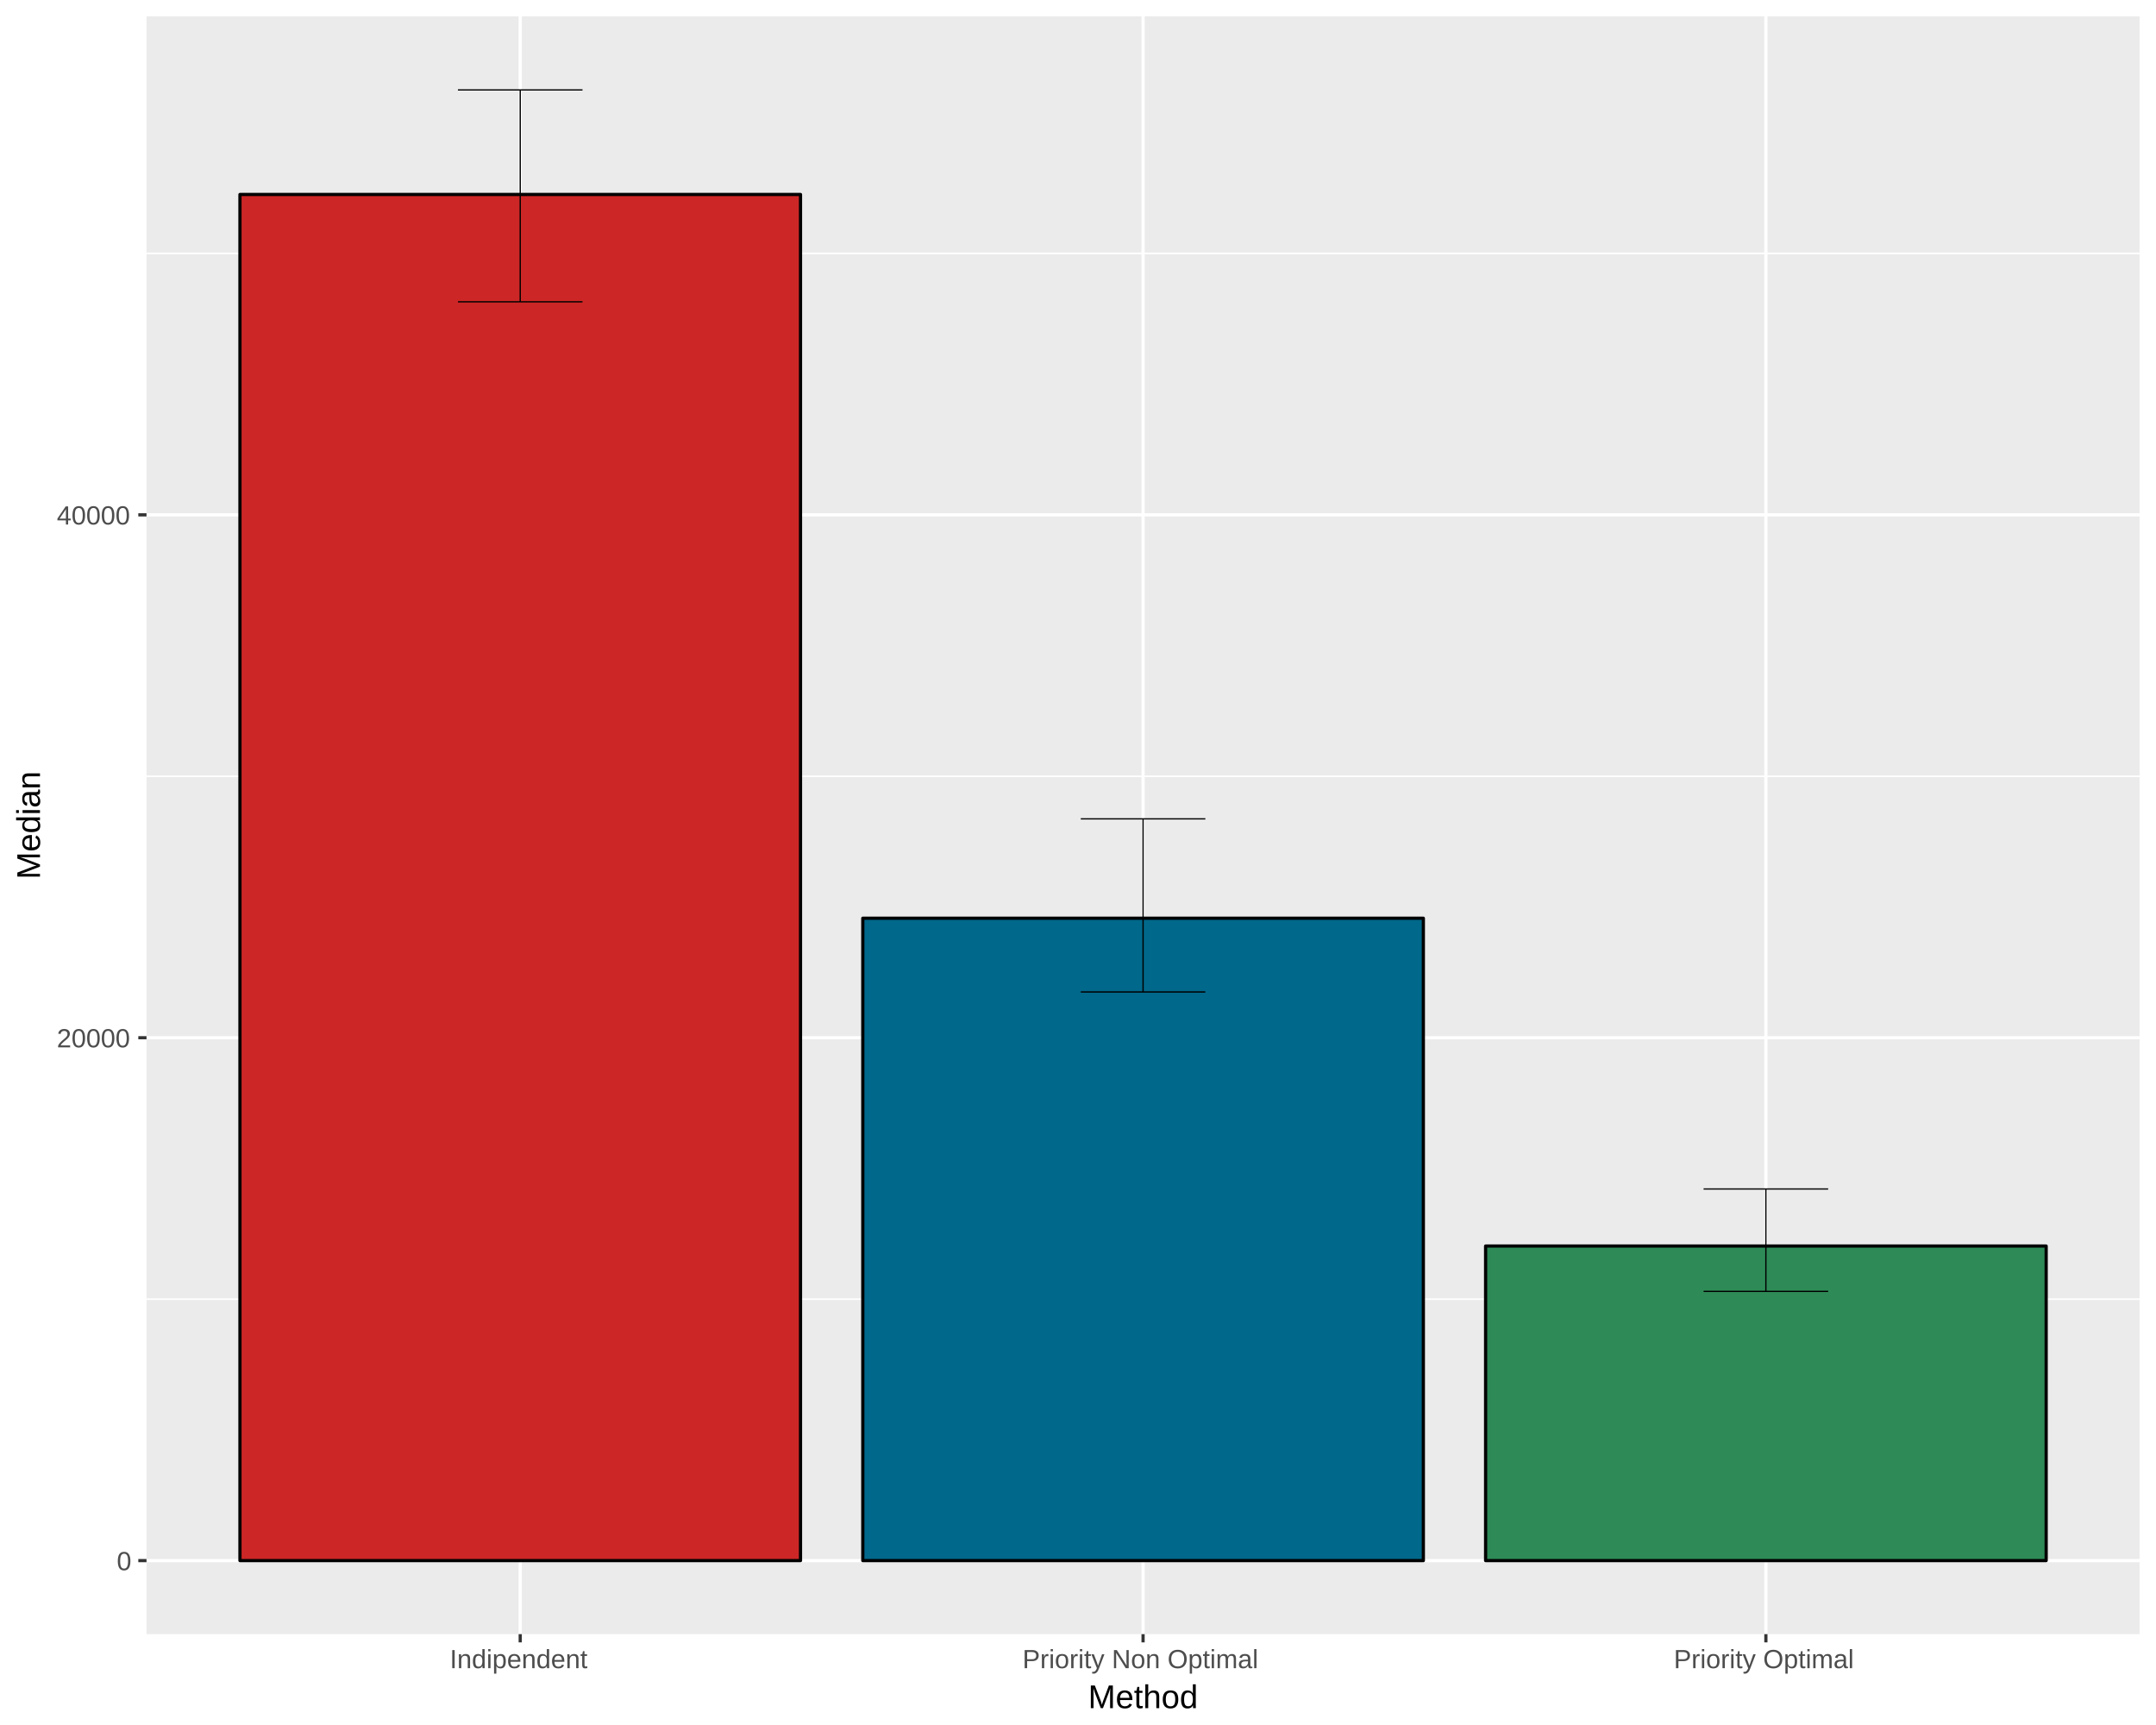
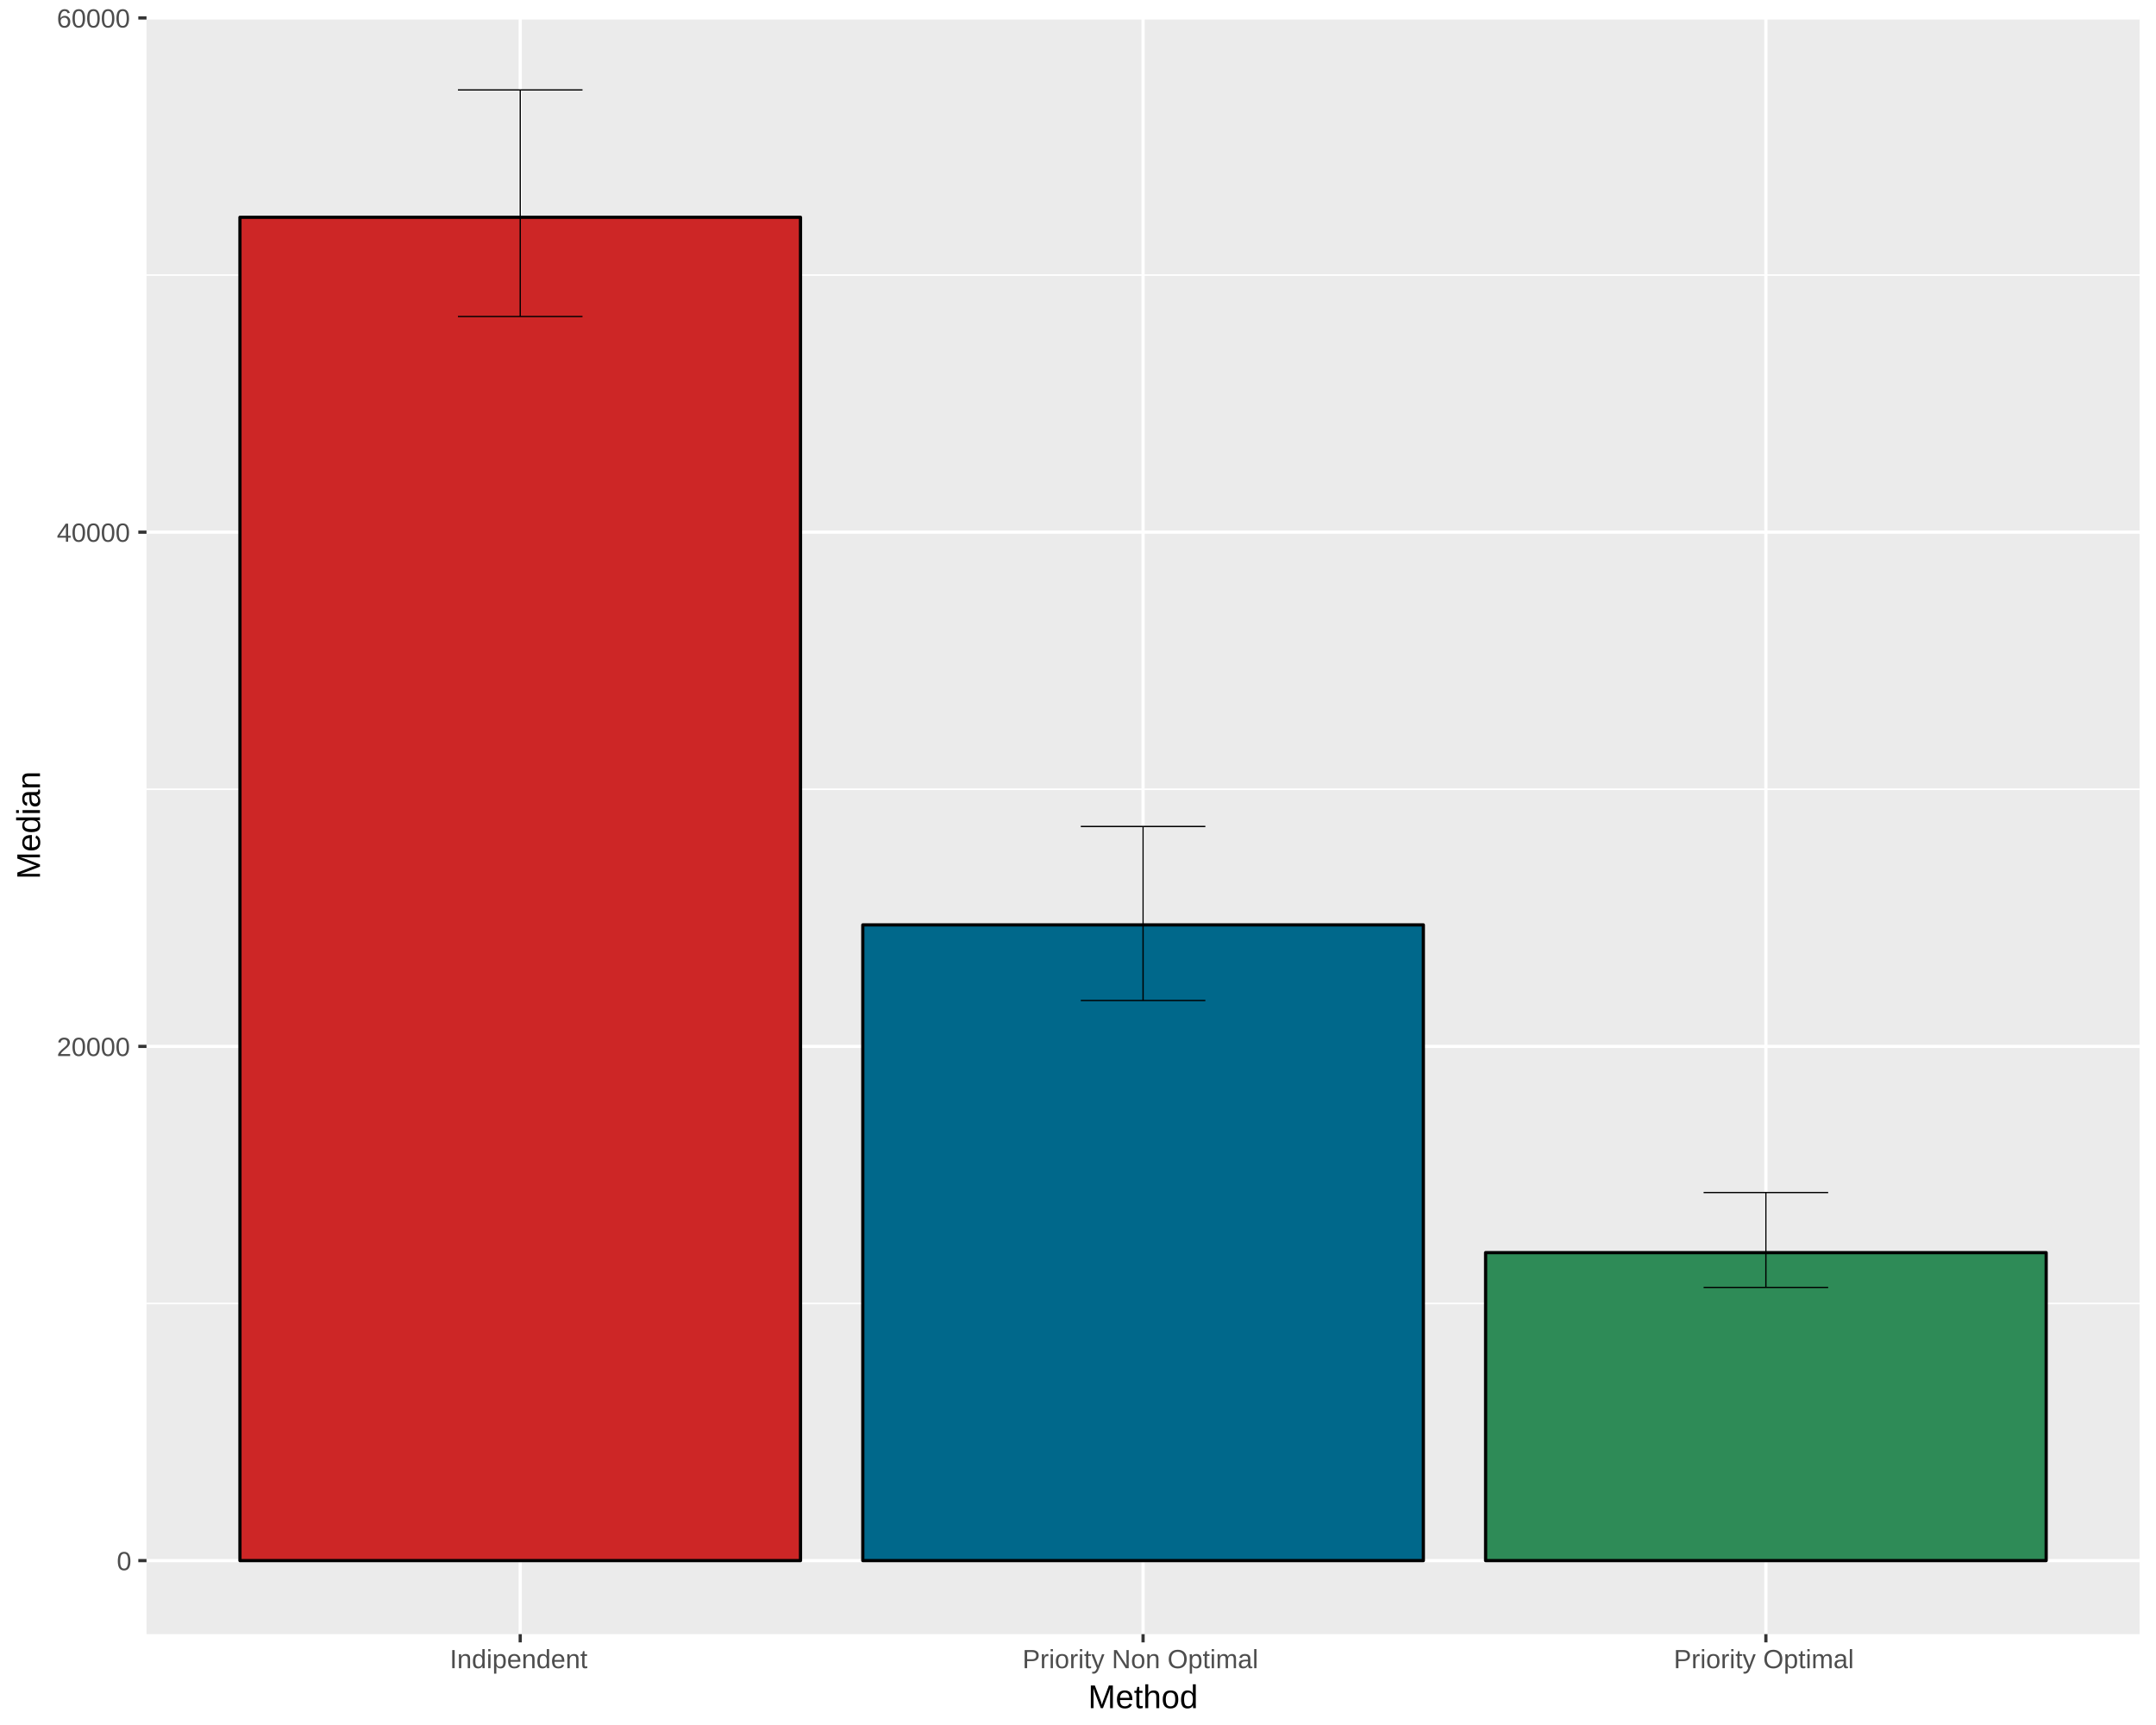
<svg xmlns="http://www.w3.org/2000/svg" viewBox="0 0 720.00 576.00">
  <defs>
    <style type="text/css">
    line, polyline, path, rect, circle {
      fill: none;
      stroke: #000000;
      stroke-linecap: round;
      stroke-linejoin: round;
      stroke-miterlimit: 10.00;
    }
  </style>
  </defs>
  <rect width="100%" height="100%" style="stroke: none; fill: #FFFFFF;" />
  <rect x="0.00" y="0.00" width="720.00" height="576.00" style="stroke-width: 1.07; stroke: #FFFFFF; fill: #FFFFFF;" />
  <defs>
    <clipPath id="cpNDguOTMyOXw3MTQuNTIxfDU0NS42NTZ8NS40Nzk0NQ==">
      <rect x="48.93" y="5.48" width="665.59" height="540.18" />
    </clipPath>
  </defs>
  <rect x="48.93" y="5.48" width="665.59" height="540.18" style="stroke-width: 1.07; stroke: none; fill: #EBEBEB;" clip-path="url(#cpNDguOTMyOXw3MTQuNTIxfDU0NS42NTZ8NS40Nzk0NQ==)" />
-   <polyline points="48.93,433.81 714.52,433.81 " style="stroke-width: 0.53; stroke: #FFFFFF; stroke-linecap: butt;" clip-path="url(#cpNDguOTMyOXw3MTQuNTIxfDU0NS42NTZ8NS40Nzk0NQ==)" />
-   <polyline points="48.93,259.22 714.52,259.22 " style="stroke-width: 0.53; stroke: #FFFFFF; stroke-linecap: butt;" clip-path="url(#cpNDguOTMyOXw3MTQuNTIxfDU0NS42NTZ8NS40Nzk0NQ==)" />
-   <polyline points="48.93,84.62 714.52,84.62 " style="stroke-width: 0.53; stroke: #FFFFFF; stroke-linecap: butt;" clip-path="url(#cpNDguOTMyOXw3MTQuNTIxfDU0NS42NTZ8NS40Nzk0NQ==)" />
+   <polyline points="48.93,435.25 714.52,435.25 " style="stroke-width: 0.53; stroke: #FFFFFF; stroke-linecap: butt;" clip-path="url(#cpNDguOTMyOXw3MTQuNTIxfDU0NS42NTZ8NS40Nzk0NQ==)" />
+   <polyline points="48.93,263.54 714.52,263.54 " style="stroke-width: 0.53; stroke: #FFFFFF; stroke-linecap: butt;" clip-path="url(#cpNDguOTMyOXw3MTQuNTIxfDU0NS42NTZ8NS40Nzk0NQ==)" />
+   <polyline points="48.93,91.84 714.52,91.84 " style="stroke-width: 0.53; stroke: #FFFFFF; stroke-linecap: butt;" clip-path="url(#cpNDguOTMyOXw3MTQuNTIxfDU0NS42NTZ8NS40Nzk0NQ==)" />
  <polyline points="48.93,521.10 714.52,521.10 " style="stroke-width: 1.07; stroke: #FFFFFF; stroke-linecap: butt;" clip-path="url(#cpNDguOTMyOXw3MTQuNTIxfDU0NS42NTZ8NS40Nzk0NQ==)" />
-   <polyline points="48.93,346.51 714.52,346.51 " style="stroke-width: 1.07; stroke: #FFFFFF; stroke-linecap: butt;" clip-path="url(#cpNDguOTMyOXw3MTQuNTIxfDU0NS42NTZ8NS40Nzk0NQ==)" />
-   <polyline points="48.93,171.92 714.52,171.92 " style="stroke-width: 1.07; stroke: #FFFFFF; stroke-linecap: butt;" clip-path="url(#cpNDguOTMyOXw3MTQuNTIxfDU0NS42NTZ8NS40Nzk0NQ==)" />
+   <polyline points="48.93,349.40 714.52,349.40 " style="stroke-width: 1.07; stroke: #FFFFFF; stroke-linecap: butt;" clip-path="url(#cpNDguOTMyOXw3MTQuNTIxfDU0NS42NTZ8NS40Nzk0NQ==)" />
+   <polyline points="48.93,177.69 714.52,177.69 " style="stroke-width: 1.07; stroke: #FFFFFF; stroke-linecap: butt;" clip-path="url(#cpNDguOTMyOXw3MTQuNTIxfDU0NS42NTZ8NS40Nzk0NQ==)" />
+   <polyline points="48.93,5.99 714.52,5.99 " style="stroke-width: 1.07; stroke: #FFFFFF; stroke-linecap: butt;" clip-path="url(#cpNDguOTMyOXw3MTQuNTIxfDU0NS42NTZ8NS40Nzk0NQ==)" />
  <polyline points="173.73,545.66 173.73,5.48 " style="stroke-width: 1.07; stroke: #FFFFFF; stroke-linecap: butt;" clip-path="url(#cpNDguOTMyOXw3MTQuNTIxfDU0NS42NTZ8NS40Nzk0NQ==)" />
  <polyline points="381.73,545.66 381.73,5.48 " style="stroke-width: 1.07; stroke: #FFFFFF; stroke-linecap: butt;" clip-path="url(#cpNDguOTMyOXw3MTQuNTIxfDU0NS42NTZ8NS40Nzk0NQ==)" />
  <polyline points="589.72,545.66 589.72,5.48 " style="stroke-width: 1.07; stroke: #FFFFFF; stroke-linecap: butt;" clip-path="url(#cpNDguOTMyOXw3MTQuNTIxfDU0NS42NTZ8NS40Nzk0NQ==)" />
-   <rect x="80.13" y="64.94" width="187.20" height="456.16" style="stroke-width: 1.07; stroke-linecap: butt; fill: #CD2626;" clip-path="url(#cpNDguOTMyOXw3MTQuNTIxfDU0NS42NTZ8NS40Nzk0NQ==)" />
-   <rect x="288.13" y="306.61" width="187.20" height="214.49" style="stroke-width: 1.07; stroke-linecap: butt; fill: #00688B;" clip-path="url(#cpNDguOTMyOXw3MTQuNTIxfDU0NS42NTZ8NS40Nzk0NQ==)" />
-   <rect x="496.12" y="416.07" width="187.20" height="105.03" style="stroke-width: 1.07; stroke-linecap: butt; fill: #2E8B57;" clip-path="url(#cpNDguOTMyOXw3MTQuNTIxfDU0NS42NTZ8NS40Nzk0NQ==)" />
+   <rect x="80.13" y="72.56" width="187.20" height="448.55" style="stroke-width: 1.07; stroke-linecap: butt; fill: #CD2626;" clip-path="url(#cpNDguOTMyOXw3MTQuNTIxfDU0NS42NTZ8NS40Nzk0NQ==)" />
+   <rect x="288.13" y="308.83" width="187.20" height="212.27" style="stroke-width: 1.07; stroke-linecap: butt; fill: #00688B;" clip-path="url(#cpNDguOTMyOXw3MTQuNTIxfDU0NS42NTZ8NS40Nzk0NQ==)" />
+   <rect x="496.12" y="418.27" width="187.20" height="102.83" style="stroke-width: 1.07; stroke-linecap: butt; fill: #2E8B57;" clip-path="url(#cpNDguOTMyOXw3MTQuNTIxfDU0NS42NTZ8NS40Nzk0NQ==)" />
  <polyline points="152.93,30.03 194.53,30.03 " style="stroke-width: 0.43; stroke-linecap: butt;" clip-path="url(#cpNDguOTMyOXw3MTQuNTIxfDU0NS42NTZ8NS40Nzk0NQ==)" />
-   <polyline points="173.73,30.03 173.73,100.78 " style="stroke-width: 0.43; stroke-linecap: butt;" clip-path="url(#cpNDguOTMyOXw3MTQuNTIxfDU0NS42NTZ8NS40Nzk0NQ==)" />
-   <polyline points="152.93,100.78 194.53,100.78 " style="stroke-width: 0.43; stroke-linecap: butt;" clip-path="url(#cpNDguOTMyOXw3MTQuNTIxfDU0NS42NTZ8NS40Nzk0NQ==)" />
-   <polyline points="360.93,273.43 402.53,273.43 " style="stroke-width: 0.43; stroke-linecap: butt;" clip-path="url(#cpNDguOTMyOXw3MTQuNTIxfDU0NS42NTZ8NS40Nzk0NQ==)" />
-   <polyline points="381.73,273.43 381.73,331.23 " style="stroke-width: 0.43; stroke-linecap: butt;" clip-path="url(#cpNDguOTMyOXw3MTQuNTIxfDU0NS42NTZ8NS40Nzk0NQ==)" />
-   <polyline points="360.93,331.23 402.53,331.23 " style="stroke-width: 0.43; stroke-linecap: butt;" clip-path="url(#cpNDguOTMyOXw3MTQuNTIxfDU0NS42NTZ8NS40Nzk0NQ==)" />
-   <polyline points="568.92,397.02 610.52,397.02 " style="stroke-width: 0.43; stroke-linecap: butt;" clip-path="url(#cpNDguOTMyOXw3MTQuNTIxfDU0NS42NTZ8NS40Nzk0NQ==)" />
-   <polyline points="589.72,397.02 589.72,431.21 " style="stroke-width: 0.43; stroke-linecap: butt;" clip-path="url(#cpNDguOTMyOXw3MTQuNTIxfDU0NS42NTZ8NS40Nzk0NQ==)" />
-   <polyline points="568.92,431.21 610.52,431.21 " style="stroke-width: 0.43; stroke-linecap: butt;" clip-path="url(#cpNDguOTMyOXw3MTQuNTIxfDU0NS42NTZ8NS40Nzk0NQ==)" />
+   <polyline points="173.73,30.03 173.73,105.68 " style="stroke-width: 0.43; stroke-linecap: butt;" clip-path="url(#cpNDguOTMyOXw3MTQuNTIxfDU0NS42NTZ8NS40Nzk0NQ==)" />
+   <polyline points="152.93,105.68 194.53,105.68 " style="stroke-width: 0.43; stroke-linecap: butt;" clip-path="url(#cpNDguOTMyOXw3MTQuNTIxfDU0NS42NTZ8NS40Nzk0NQ==)" />
+   <polyline points="360.93,275.97 402.53,275.97 " style="stroke-width: 0.43; stroke-linecap: butt;" clip-path="url(#cpNDguOTMyOXw3MTQuNTIxfDU0NS42NTZ8NS40Nzk0NQ==)" />
+   <polyline points="381.73,275.97 381.73,334.08 " style="stroke-width: 0.43; stroke-linecap: butt;" clip-path="url(#cpNDguOTMyOXw3MTQuNTIxfDU0NS42NTZ8NS40Nzk0NQ==)" />
+   <polyline points="360.93,334.08 402.53,334.08 " style="stroke-width: 0.43; stroke-linecap: butt;" clip-path="url(#cpNDguOTMyOXw3MTQuNTIxfDU0NS42NTZ8NS40Nzk0NQ==)" />
+   <polyline points="568.92,398.21 610.52,398.21 " style="stroke-width: 0.43; stroke-linecap: butt;" clip-path="url(#cpNDguOTMyOXw3MTQuNTIxfDU0NS42NTZ8NS40Nzk0NQ==)" />
+   <polyline points="589.72,398.21 589.72,429.89 " style="stroke-width: 0.43; stroke-linecap: butt;" clip-path="url(#cpNDguOTMyOXw3MTQuNTIxfDU0NS42NTZ8NS40Nzk0NQ==)" />
+   <polyline points="568.92,429.89 610.52,429.89 " style="stroke-width: 0.43; stroke-linecap: butt;" clip-path="url(#cpNDguOTMyOXw3MTQuNTIxfDU0NS42NTZ8NS40Nzk0NQ==)" />
  <defs>
    <clipPath id="cpMHw3MjB8NTc2fDA=">
      <rect x="0.00" y="0.00" width="720.00" height="576.00" />
    </clipPath>
  </defs>
  <g clip-path="url(#cpMHw3MjB8NTc2fDA=)">
    <text x="39.00" y="524.32" style="font-size: 8.80px; fill: #4D4D4D; font-family: Arial;" textLength="5.01px" lengthAdjust="spacingAndGlyphs">0</text>
  </g>
  <g clip-path="url(#cpMHw3MjB8NTc2fDA=)">
-     <text x="18.97" y="349.73" style="font-size: 8.80px; fill: #4D4D4D; font-family: Arial;" textLength="25.03px" lengthAdjust="spacingAndGlyphs">20000</text>
+     <text x="18.97" y="352.62" style="font-size: 8.80px; fill: #4D4D4D; font-family: Arial;" textLength="25.03px" lengthAdjust="spacingAndGlyphs">20000</text>
  </g>
  <g clip-path="url(#cpMHw3MjB8NTc2fDA=)">
-     <text x="18.97" y="175.14" style="font-size: 8.80px; fill: #4D4D4D; font-family: Arial;" textLength="25.03px" lengthAdjust="spacingAndGlyphs">40000</text>
+     <text x="18.97" y="180.91" style="font-size: 8.80px; fill: #4D4D4D; font-family: Arial;" textLength="25.03px" lengthAdjust="spacingAndGlyphs">40000</text>
+   </g>
+   <g clip-path="url(#cpMHw3MjB8NTc2fDA=)">
+     <text x="18.97" y="9.20" style="font-size: 8.80px; fill: #4D4D4D; font-family: Arial;" textLength="25.03px" lengthAdjust="spacingAndGlyphs">60000</text>
  </g>
  <polyline points="46.19,521.10 48.93,521.10 " style="stroke-width: 1.07; stroke: #333333; stroke-linecap: butt;" clip-path="url(#cpMHw3MjB8NTc2fDA=)" />
-   <polyline points="46.19,346.51 48.93,346.51 " style="stroke-width: 1.07; stroke: #333333; stroke-linecap: butt;" clip-path="url(#cpMHw3MjB8NTc2fDA=)" />
-   <polyline points="46.19,171.92 48.93,171.92 " style="stroke-width: 1.07; stroke: #333333; stroke-linecap: butt;" clip-path="url(#cpMHw3MjB8NTc2fDA=)" />
+   <polyline points="46.19,349.40 48.93,349.40 " style="stroke-width: 1.07; stroke: #333333; stroke-linecap: butt;" clip-path="url(#cpMHw3MjB8NTc2fDA=)" />
+   <polyline points="46.19,177.69 48.93,177.69 " style="stroke-width: 1.07; stroke: #333333; stroke-linecap: butt;" clip-path="url(#cpMHw3MjB8NTc2fDA=)" />
+   <polyline points="46.19,5.99 48.93,5.99 " style="stroke-width: 1.07; stroke: #333333; stroke-linecap: butt;" clip-path="url(#cpMHw3MjB8NTc2fDA=)" />
  <polyline points="173.73,548.40 173.73,545.66 " style="stroke-width: 1.07; stroke: #333333; stroke-linecap: butt;" clip-path="url(#cpMHw3MjB8NTc2fDA=)" />
  <polyline points="381.73,548.40 381.73,545.66 " style="stroke-width: 1.07; stroke: #333333; stroke-linecap: butt;" clip-path="url(#cpMHw3MjB8NTc2fDA=)" />
  <polyline points="589.72,548.40 589.72,545.66 " style="stroke-width: 1.07; stroke: #333333; stroke-linecap: butt;" clip-path="url(#cpMHw3MjB8NTc2fDA=)" />
  <g clip-path="url(#cpMHw3MjB8NTc2fDA=)">
    <text x="150.21" y="557.03" style="font-size: 8.80px; fill: #4D4D4D; font-family: Arial;" textLength="47.04px" lengthAdjust="spacingAndGlyphs">Indipendent</text>
  </g>
  <g clip-path="url(#cpMHw3MjB8NTc2fDA=)">
    <text x="341.47" y="557.03" style="font-size: 8.80px; fill: #4D4D4D; font-family: Arial;" textLength="80.52px" lengthAdjust="spacingAndGlyphs">Priority Non Optimal</text>
  </g>
  <g clip-path="url(#cpMHw3MjB8NTc2fDA=)">
    <text x="558.97" y="557.03" style="font-size: 8.80px; fill: #4D4D4D; font-family: Arial;" textLength="61.51px" lengthAdjust="spacingAndGlyphs">Priority Optimal</text>
  </g>
  <g clip-path="url(#cpMHw3MjB8NTc2fDA=)">
    <text x="363.38" y="570.38" style="font-size: 11.00px; font-family: Arial;" textLength="36.69px" lengthAdjust="spacingAndGlyphs">Method</text>
  </g>
  <g clip-path="url(#cpMHw3MjB8NTc2fDA=)">
    <text transform="translate(13.35,293.61) rotate(-90)" style="font-size: 11.00px; font-family: Arial;" textLength="36.08px" lengthAdjust="spacingAndGlyphs">Median</text>
  </g>
</svg>
